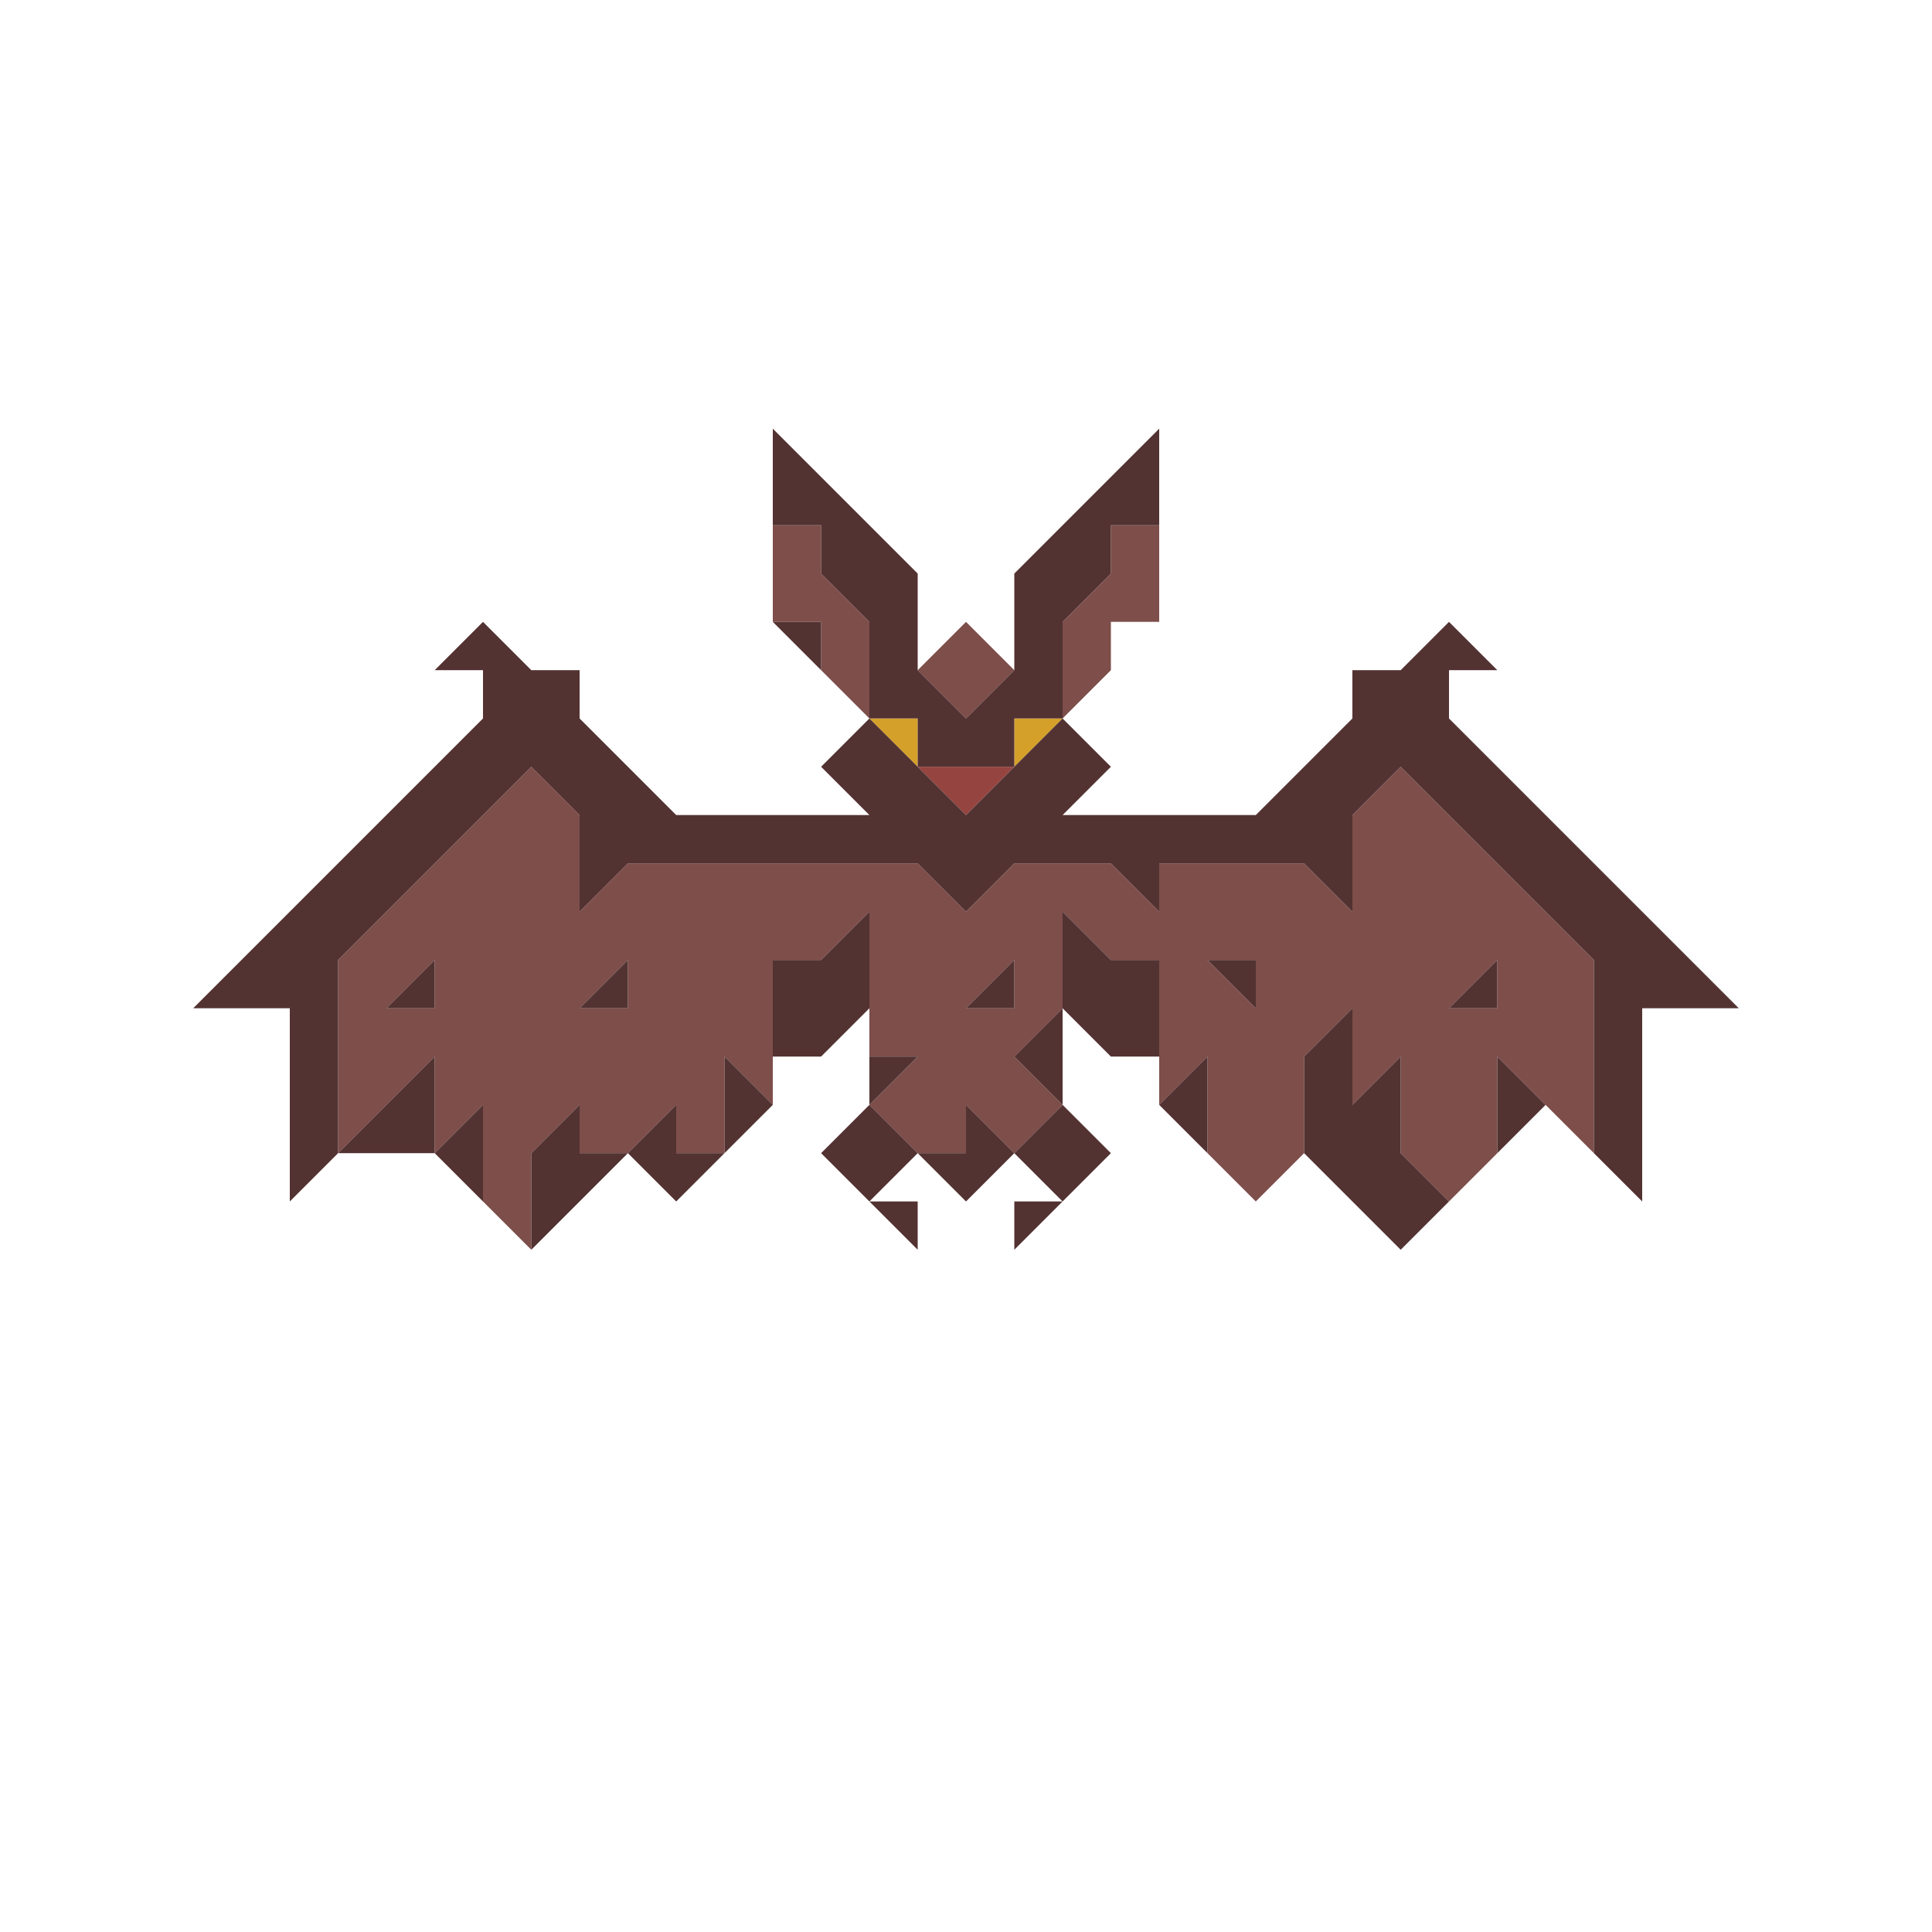
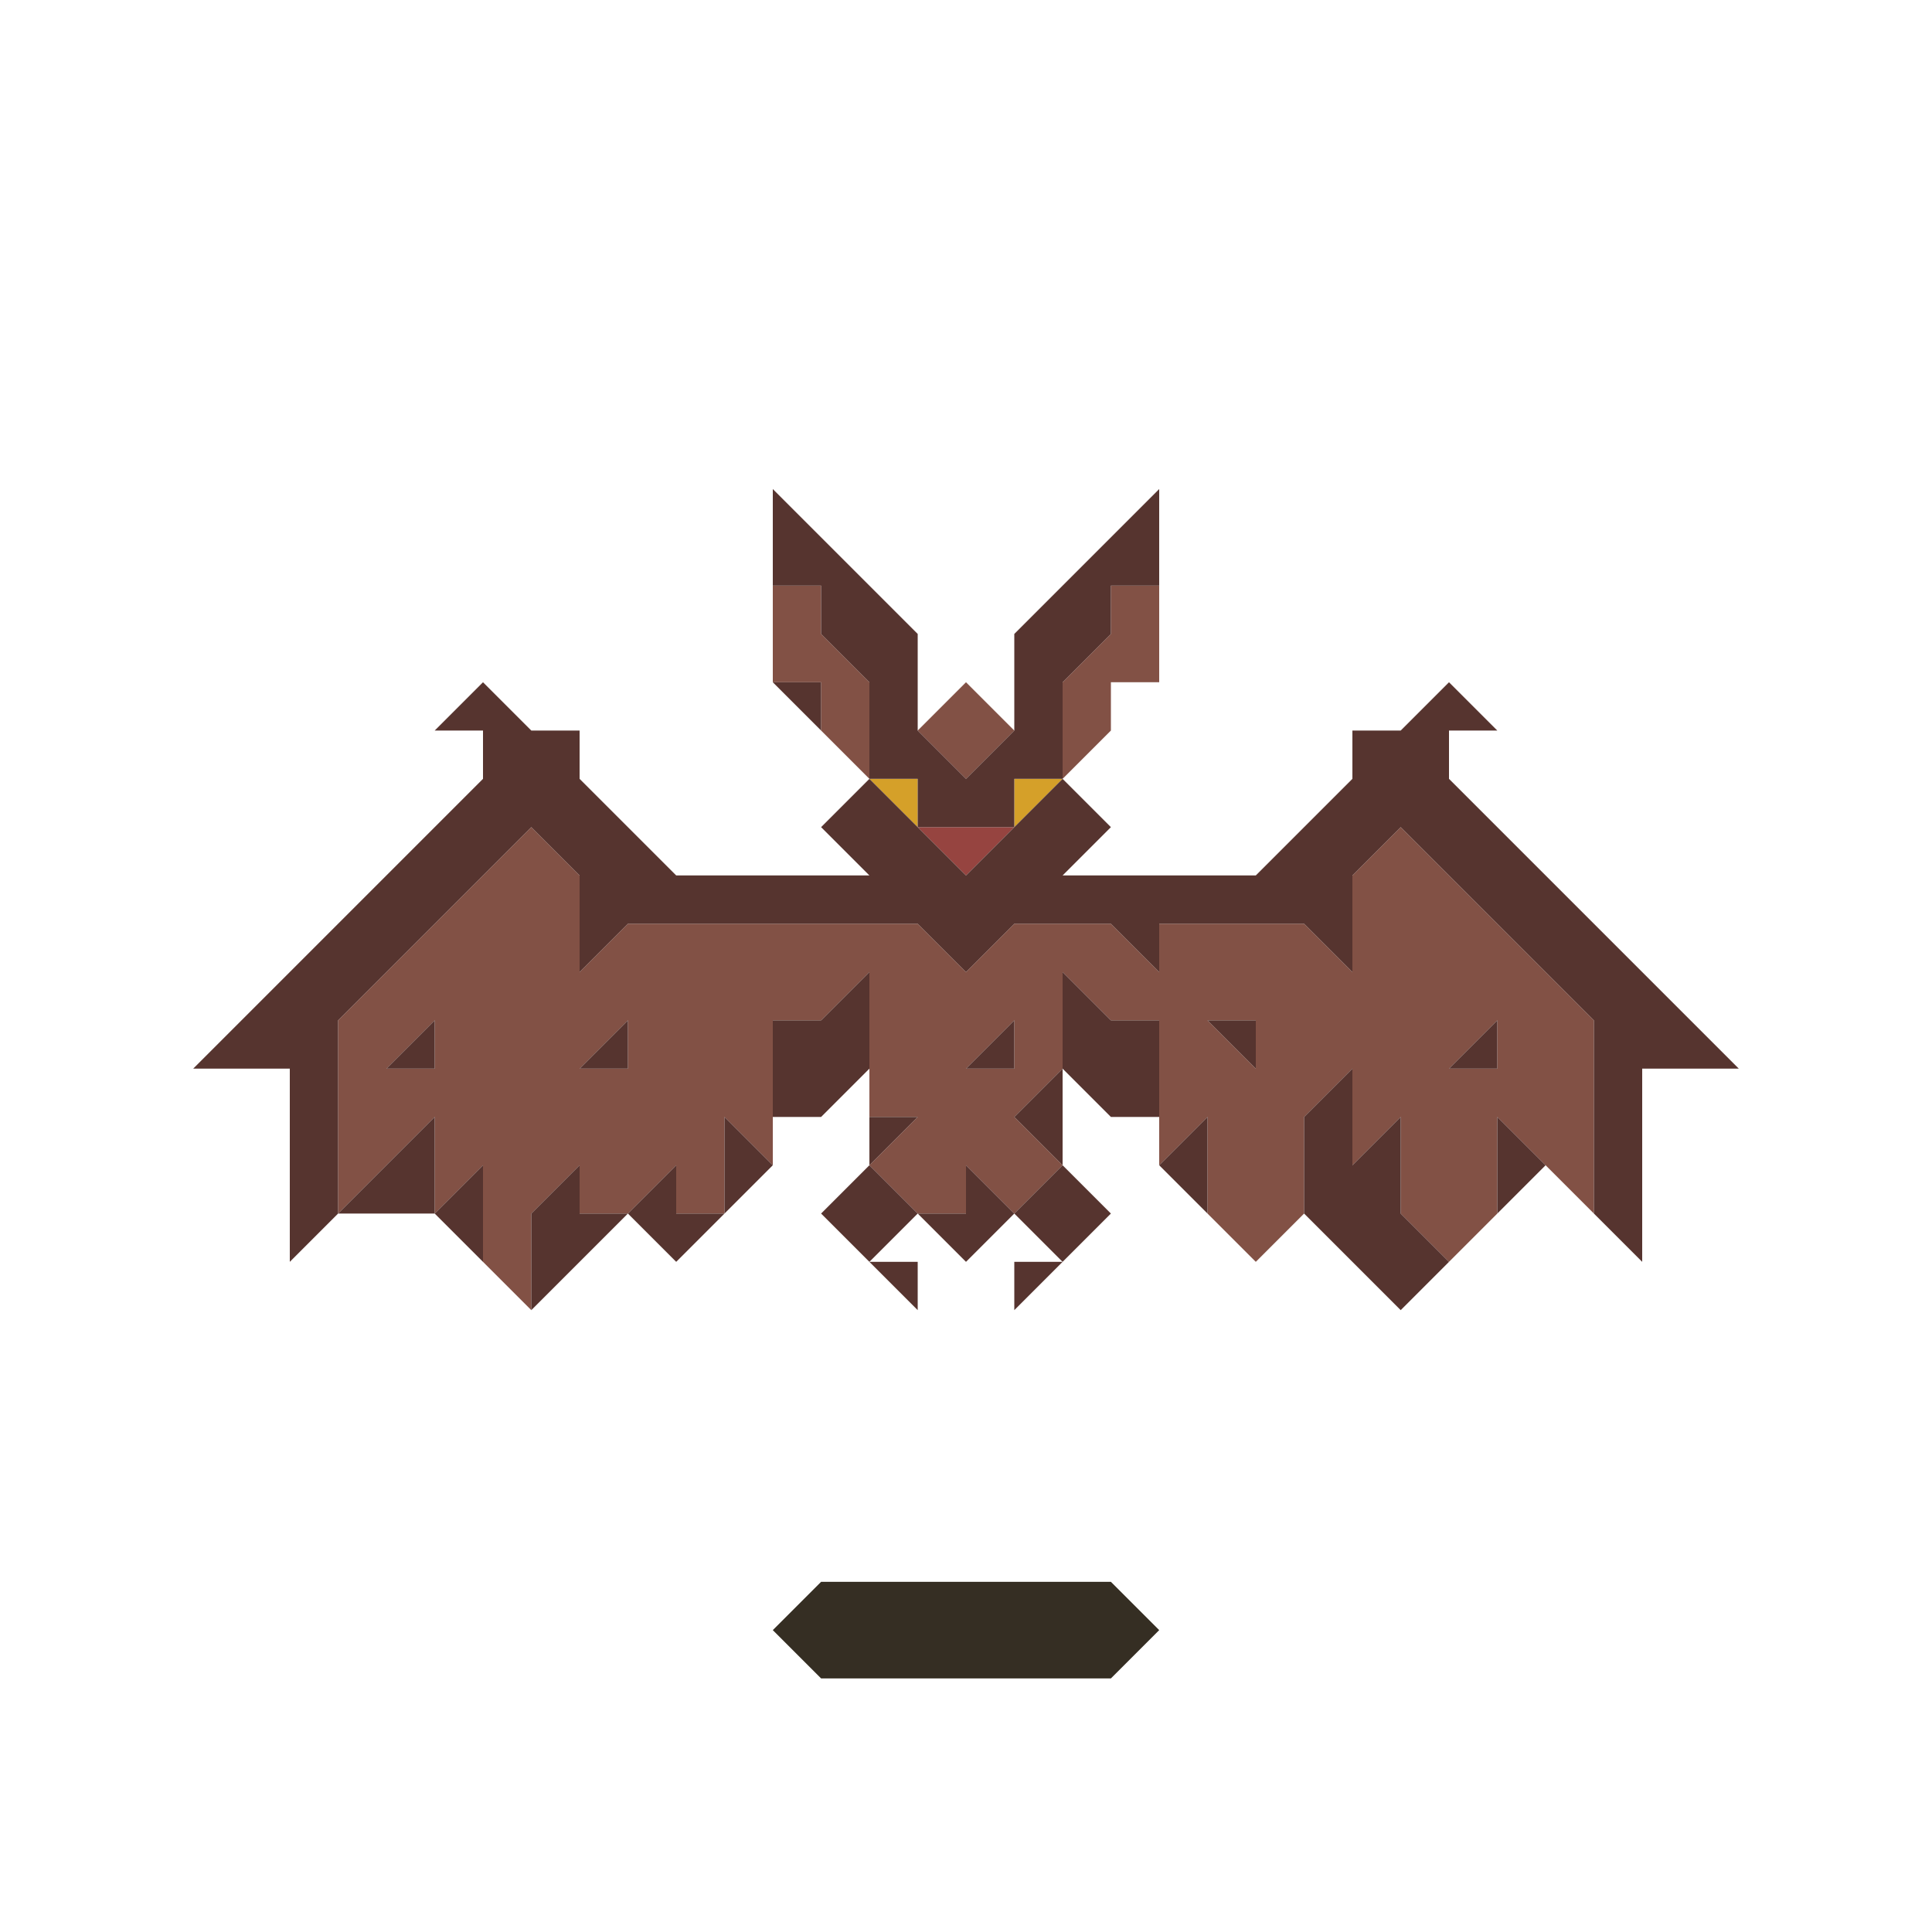
<svg xmlns="http://www.w3.org/2000/svg" enable-background="new 0 0 32 32" viewBox="0 0 32 32">
-   <path d="m17.6 11.9-.8.8v-.8z" fill="#d5a029" />
-   <path d="m16 12.7h-.8l.8.8.8-.8z" fill="#964440" />
-   <path d="m15.2 11.9v.8l-.8-.8z" fill="#d5a029" />
-   <path d="m25.6 15.1c-.7-.7-1.7-1.7-2.4-2.4l-.8.8v1.6l-.8-.8c-.7 0-1.7 0-2.4 0v.8l-.8-.8c-.4 0-1.2 0-1.6 0l-.8.8-.8-.8c-1.6 0-3.2 0-4.8 0l-.8.8c0-.4 0-1.2 0-1.6l-.8-.8c-1 1-2.2 2.2-3.2 3.2v3.2l1.6-1.6v1.6l.8-.8v1.6l.8.8c0-.4 0-1.2 0-1.6l.8-.8v.8h.8l.8-.8v.8h.8c0-.4 0-1.2 0-1.6l.8.8c0-.7 0-1.7 0-2.4h.8l.8-.8v2.4h.8l-.8.8.8.8h.8v-.8l.8.8.8-.8-.8-.8.8-.8c0-.4 0-1.2 0-1.6l.8.8h.8v2.4l.8-.8v1.6l.8.8.8-.8c0-.4 0-1.2 0-1.6l.8-.8v1.6l.8-.8v1.6l.8.8.8-.8c0-.4 0-1.2 0-1.6l1.6 1.6c0-1 0-2.2 0-3.2zm-15.2 1.6h-.8l.8-.8zm-4 0 .8-.8v.8zm10.4 0h-.8l.8-.8zm3.2-.8h.8v.8zm4 .8.8-.8v.8z" fill="#7d4e4a" />
-   <path d="m18.4 10.3h.8c0-.4 0-1.2 0-1.6h-.8v.8l-.8.8v1.6l.8-.8z" fill="#7d4e4a" />
-   <path d="m15.2 11.1.8-.8.8.8-.8.8z" fill="#7d4e4a" />
-   <path d="m13.6 11.1.8.8c0-.4 0-1.2 0-1.6l-.8-.8v-.8h-.8v1.6h.8z" fill="#7d4e4a" />
-   <g fill="#533232">
-     <path d="m28 15.9c-1.3-1.3-2.7-2.7-4-4v-.8h.8l-.8-.8-.8.8h-.8v.8c-.4.4-1.2 1.2-1.6 1.6-1 0-2.2 0-3.2 0l.8-.8-.8-.8c-.4.4-1.2 1.2-1.6 1.6-.4-.4-1.2-1.2-1.6-1.6l-.8.8.8.8c-1 0-2.2 0-3.2 0-.4-.4-1.2-1.2-1.6-1.6v-.8h-.8l-.8-.8-.8.8h.8v.8c-1.6 1.6-3.2 3.2-4.8 4.8h1.6v3.2l.8-.8c0-1 0-2.2 0-3.2l3.2-3.2.8.8v1.6l.8-.8h4.8l.8.8.8-.8h1.6l.8.8v-.8h2.4l.8.8c0-.4 0-1.2 0-1.6l.8-.8 3.2 3.2v3.2l.8.8c0-1 0-2.2 0-3.2h1.6z" />
-     <path d="m24.8 18.3v.8l.8-.8-.8-.8z" />
-     <path d="m24.8 15.9-.8.8h.8z" />
-     <path d="m23.2 18.3v-.8l-.8.8c0-.4 0-1.2 0-1.6l-.8.8v1.6l1.6 1.6.8-.8-.8-.8z" />
-     <path d="m20.8 16.7v-.8h-.8z" />
-     <path d="m20 19.1c0-.4 0-1.2 0-1.6l-.8.8z" />
-     <path d="m19.2 17.5c0-.4 0-1.2 0-1.6h-.8l-.8-.8v1.6l.8.8z" />
-     <path d="m16.8 19.1.8-.8.8.8-.8.8z" />
-     <path d="m17.6 16.7-.8.8.8.8c0-.4 0-1.2 0-1.6z" />
-     <path d="m16.8 20.7.8-.8h-.8z" />
-     <path d="m16.8 15.9-.8.8h.8z" />
-     <path d="m16 19.1h-.8l.8.8.8-.8-.8-.8z" />
-     <path d="m15.2 12.7h1.6v-.8h.8c0-.4 0-1.2 0-1.6l.8-.8v-.8h.8c0-.4 0-1.2 0-1.6-.7.7-1.7 1.7-2.4 2.4v1.6l-.8.8-.8-.8c0-.4 0-1.2 0-1.6-.7-.7-1.7-1.7-2.4-2.4v1.6h.8v.8l.8.8v1.6h.8z" />
-     <path d="m15.2 19.9h-.8l.8.8z" />
-     <path d="m14.4 17.5v.8l.8-.8z" />
-     <path d="m13.6 19.1.8-.8.8.8-.8.8z" />
-     <path d="m14.4 16.7c0-.4 0-1.2 0-1.6l-.8.8h-.8v1.6h.8z" />
-     <path d="m13.6 10.3h-.8l.8.8z" />
-     <path d="m12 18.3v.8l.8-.8-.8-.8z" />
-     <path d="m11.2 18.3-.8.8.8.8.8-.8h-.8z" />
-     <path d="m10.4 15.9-.8.8h.8z" />
-     <path d="m9.6 18.3-.8.8v1.6c.4-.4 1.2-1.2 1.6-1.6h-.8z" />
-     <path d="m8 19.1v-.8l-.8.8.8.8z" />
-     <path d="m7.2 16.7v-.8l-.8.8z" />
-     <path d="m7.2 19.1c0-.4 0-1.2 0-1.6-.4.4-1.2 1.2-1.6 1.6z" />
+   <path d="m17.6 12.9-.8.8v-.8z" fill="#d5a029" />
+   <path d="m16 13.7h-.8l.8.8.8-.8z" fill="#964440" />
+   <path d="m15.2 12.9v.8l-.8-.8z" fill="#d5a029" />
+   <path d="m25.6 16.1c-.7-.7-1.7-1.7-2.4-2.4l-.8.8v1.6l-.8-.8c-.7 0-1.7 0-2.4 0v.8l-.8-.8c-.4 0-1.2 0-1.6 0l-.8.8-.8-.8c-1.6 0-3.2 0-4.8 0l-.8.8c0-.4 0-1.2 0-1.6l-.8-.8c-1 1-2.2 2.2-3.2 3.2v3.2l1.6-1.6v1.6l.8-.8v1.6l.8.8c0-.4 0-1.2 0-1.6l.8-.8v.8h.8l.8-.8v.8h.8c0-.4 0-1.2 0-1.6l.8.8c0-.7 0-1.7 0-2.4h.8l.8-.8v2.4h.8l-.8.8.8.8h.8v-.8l.8.8.8-.8-.8-.8.8-.8c0-.4 0-1.2 0-1.6l.8.8h.8v2.4l.8-.8v1.6l.8.8.8-.8c0-.4 0-1.2 0-1.6l.8-.8v1.6l.8-.8v1.6l.8.8.8-.8c0-.4 0-1.2 0-1.6l1.6 1.6c0-1 0-2.2 0-3.2zm-15.2 1.6h-.8l.8-.8zm-4 0 .8-.8v.8zm10.4 0h-.8l.8-.8zm3.2-.8h.8v.8zm4 .8.8-.8v.8z" fill="#825145" />
+   <path d="m18.4 11.3h.8c0-.4 0-1.2 0-1.6h-.8v.8l-.8.8v1.6l.8-.8z" fill="#825145" />
+   <path d="m15.2 12.1.8-.8.8.8-.8.8z" fill="#825145" />
+   <path d="m13.6 12.1.8.8c0-.4 0-1.2 0-1.6l-.8-.8v-.8h-.8v1.6h.8z" fill="#825145" />
+   <g fill="#56342f">
+     <path d="m28 16.9c-1.3-1.3-2.7-2.7-4-4v-.8h.8l-.8-.8-.8.8h-.8v.8c-.4.4-1.2 1.2-1.6 1.6-1 0-2.2 0-3.2 0l.8-.8-.8-.8c-.4.4-1.2 1.2-1.6 1.6-.4-.4-1.2-1.2-1.6-1.6l-.8.8.8.8c-1 0-2.2 0-3.2 0-.4-.4-1.2-1.2-1.6-1.6v-.8h-.8l-.8-.8-.8.8h.8v.8c-1.6 1.6-3.2 3.2-4.8 4.8h1.6v3.2l.8-.8c0-1 0-2.2 0-3.2l3.2-3.2.8.8v1.6l.8-.8h4.8l.8.8.8-.8h1.6l.8.8v-.8h2.4l.8.8c0-.4 0-1.2 0-1.6l.8-.8 3.2 3.2v3.2l.8.8c0-1 0-2.2 0-3.2h1.6z" />
+     <path d="m24.8 19.3v.8l.8-.8-.8-.8z" />
+     <path d="m24.8 16.9-.8.8h.8z" />
+     <path d="m23.2 19.3v-.8l-.8.8c0-.4 0-1.2 0-1.6l-.8.8v1.6l1.6 1.6.8-.8-.8-.8z" />
+     <path d="m20.8 17.7v-.8h-.8z" />
+     <path d="m20 20.1c0-.4 0-1.2 0-1.6l-.8.8z" />
+     <path d="m19.2 18.5c0-.4 0-1.2 0-1.6h-.8l-.8-.8v1.6l.8.8z" />
+     <path d="m16.8 20.1.8-.8.8.8-.8.8z" />
+     <path d="m17.6 17.7-.8.8.8.8c0-.4 0-1.2 0-1.6z" />
+     <path d="m16.8 21.7.8-.8h-.8z" />
+     <path d="m16.8 16.9-.8.8h.8z" />
+     <path d="m16 20.1h-.8l.8.8.8-.8-.8-.8z" />
+     <path d="m15.2 13.7h1.6v-.8h.8c0-.4 0-1.2 0-1.6l.8-.8v-.8h.8c0-.4 0-1.2 0-1.6-.7.7-1.7 1.7-2.4 2.4v1.6l-.8.8-.8-.8c0-.4 0-1.2 0-1.6-.7-.7-1.7-1.7-2.4-2.4v1.6h.8v.8l.8.8v1.6h.8z" />
+     <path d="m15.2 20.9h-.8l.8.8z" />
+     <path d="m14.4 18.5v.8l.8-.8z" />
+     <path d="m13.6 20.1.8-.8.8.8-.8.8z" />
+     <path d="m14.4 17.7c0-.4 0-1.2 0-1.6l-.8.8h-.8v1.6h.8z" />
+     <path d="m13.6 11.3h-.8l.8.8z" />
+     <path d="m12 19.3v.8l.8-.8-.8-.8z" />
+     <path d="m11.2 19.3-.8.8.8.8.8-.8h-.8z" />
+     <path d="m10.4 16.9-.8.8h.8z" />
+     <path d="m9.6 19.3-.8.8v1.6c.4-.4 1.2-1.2 1.6-1.6h-.8z" />
+     <path d="m8 20.1v-.8l-.8.8.8.8z" />
+     <path d="m7.2 17.7v-.8l-.8.8z" />
+     <path d="m7.2 20.1c0-.4 0-1.2 0-1.6-.4.4-1.2 1.2-1.6 1.6z" />
  </g>
+   <path d="m18.4 26.2h-.8-.8-.8-.8-.8-.8l-.8.8.8.8h.8.8.8.8.8.8l.8-.8z" fill="#352e23" />
</svg>
